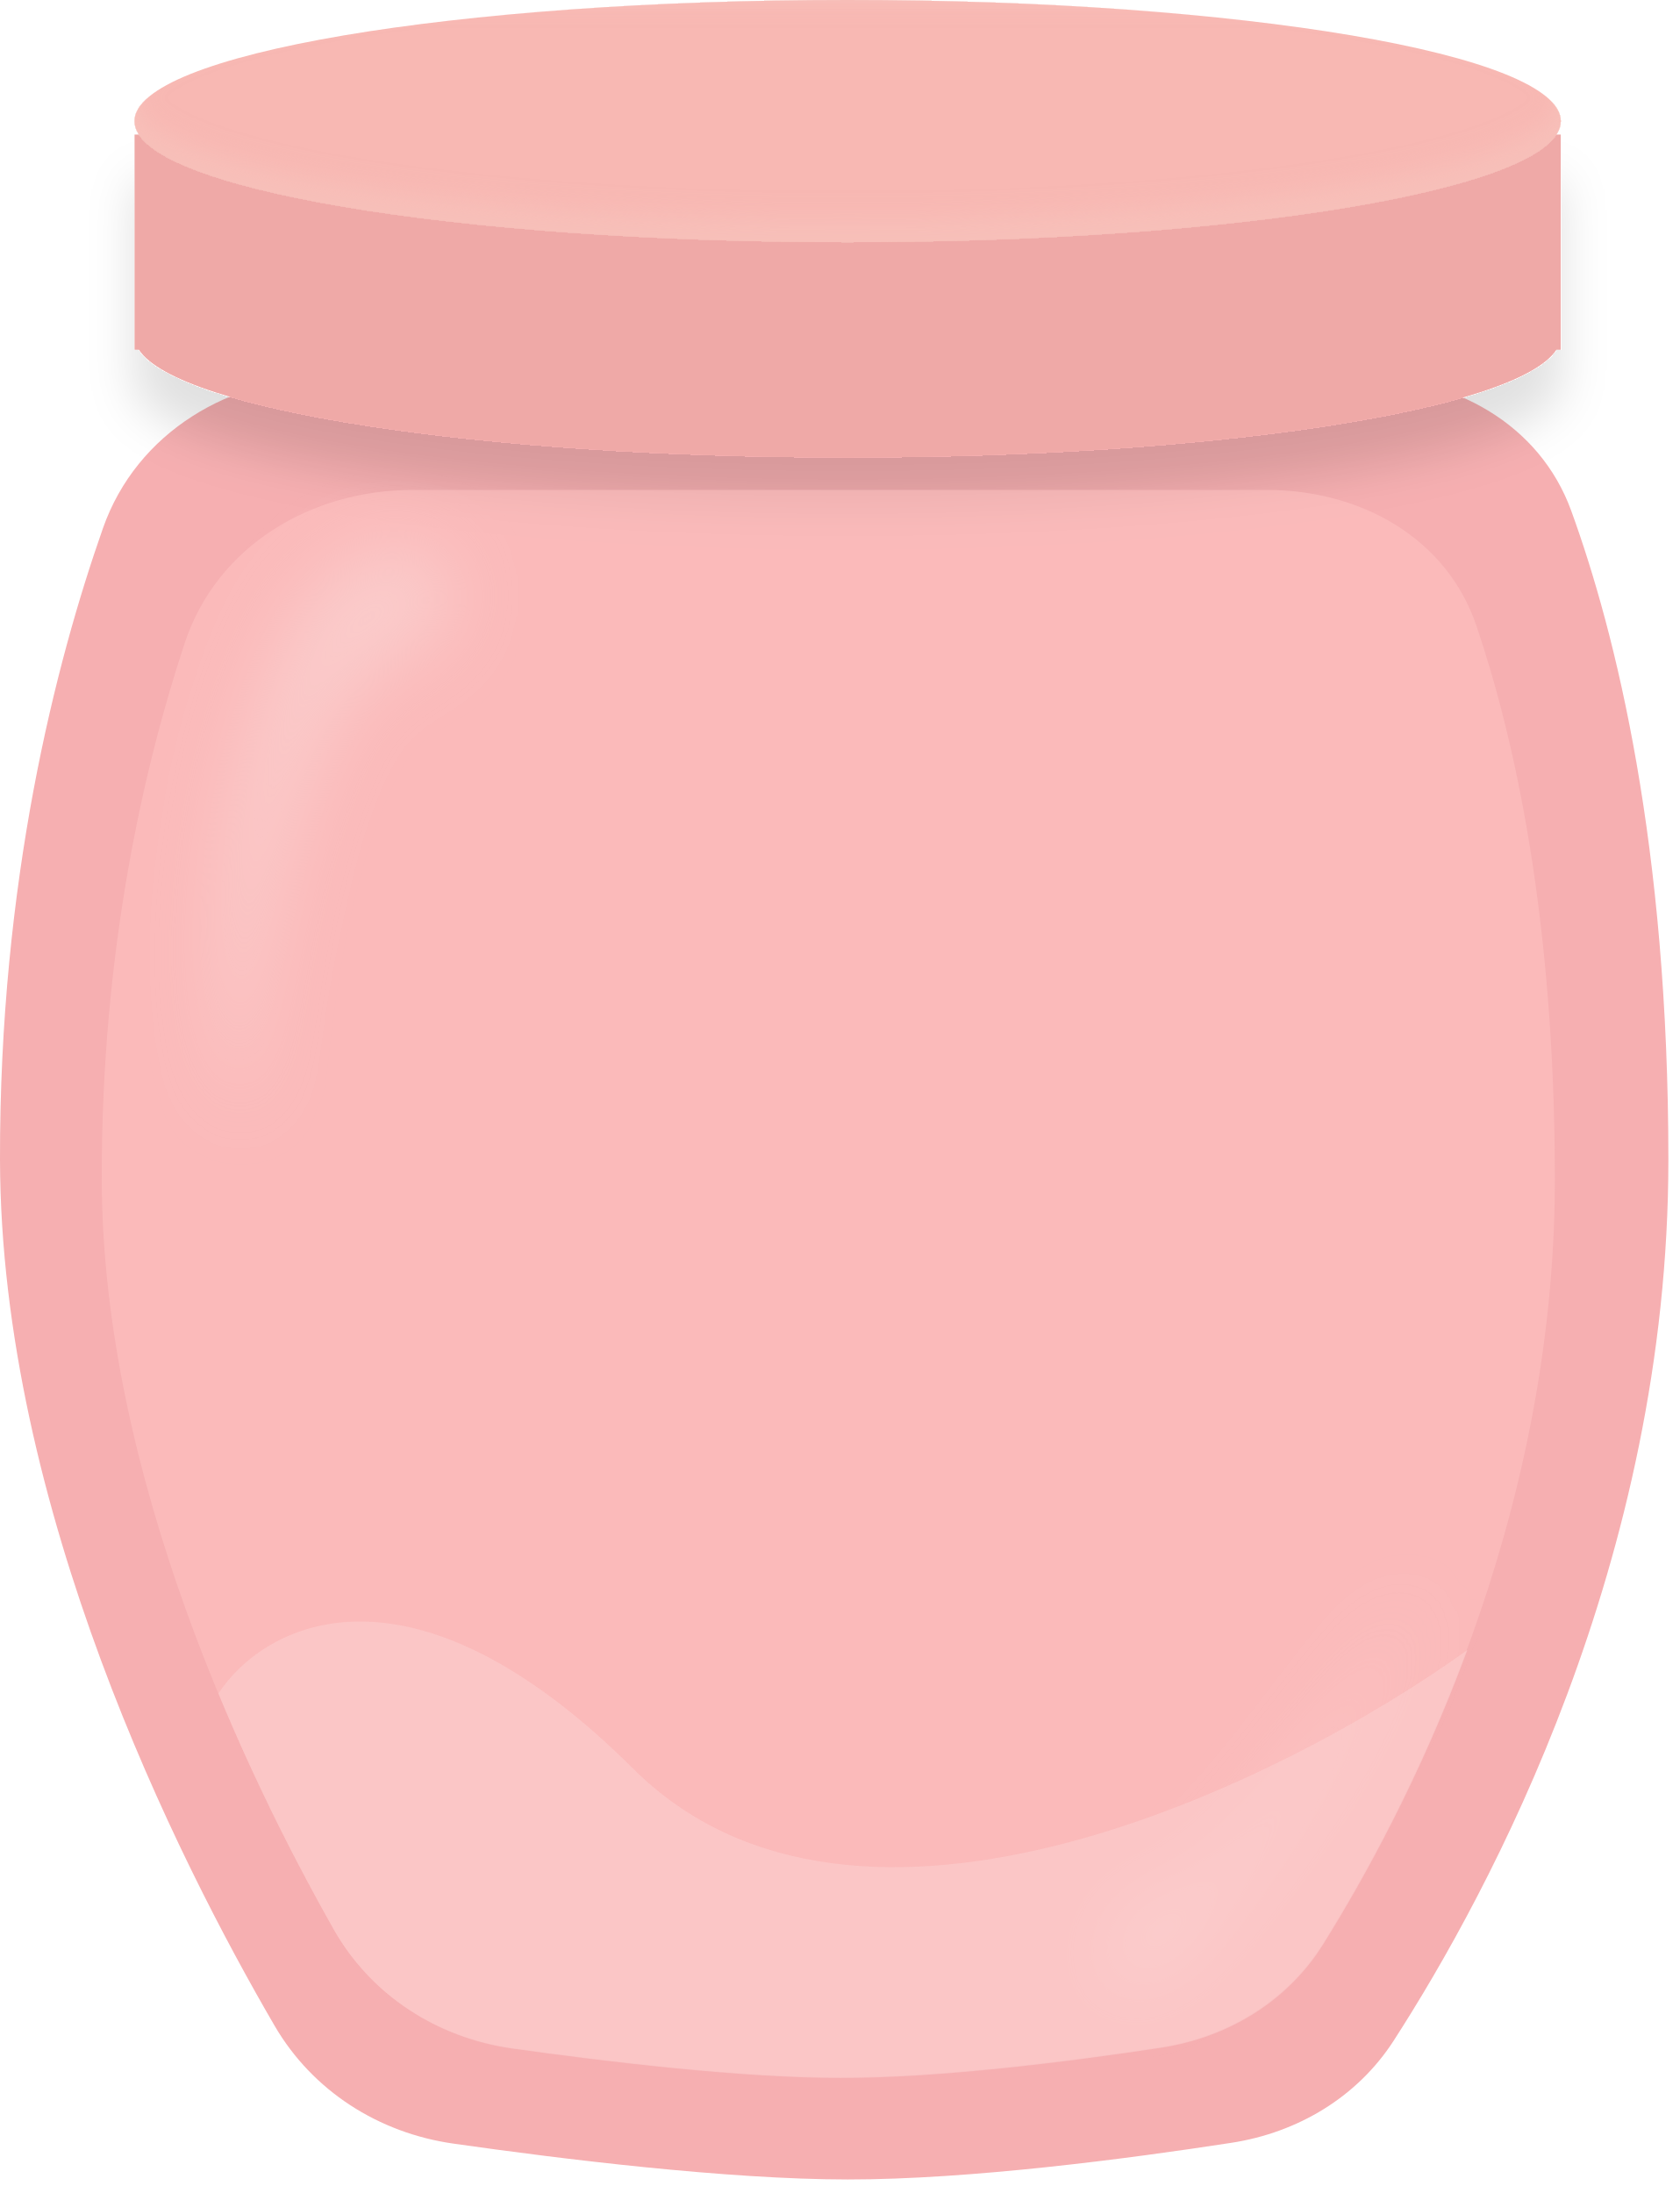
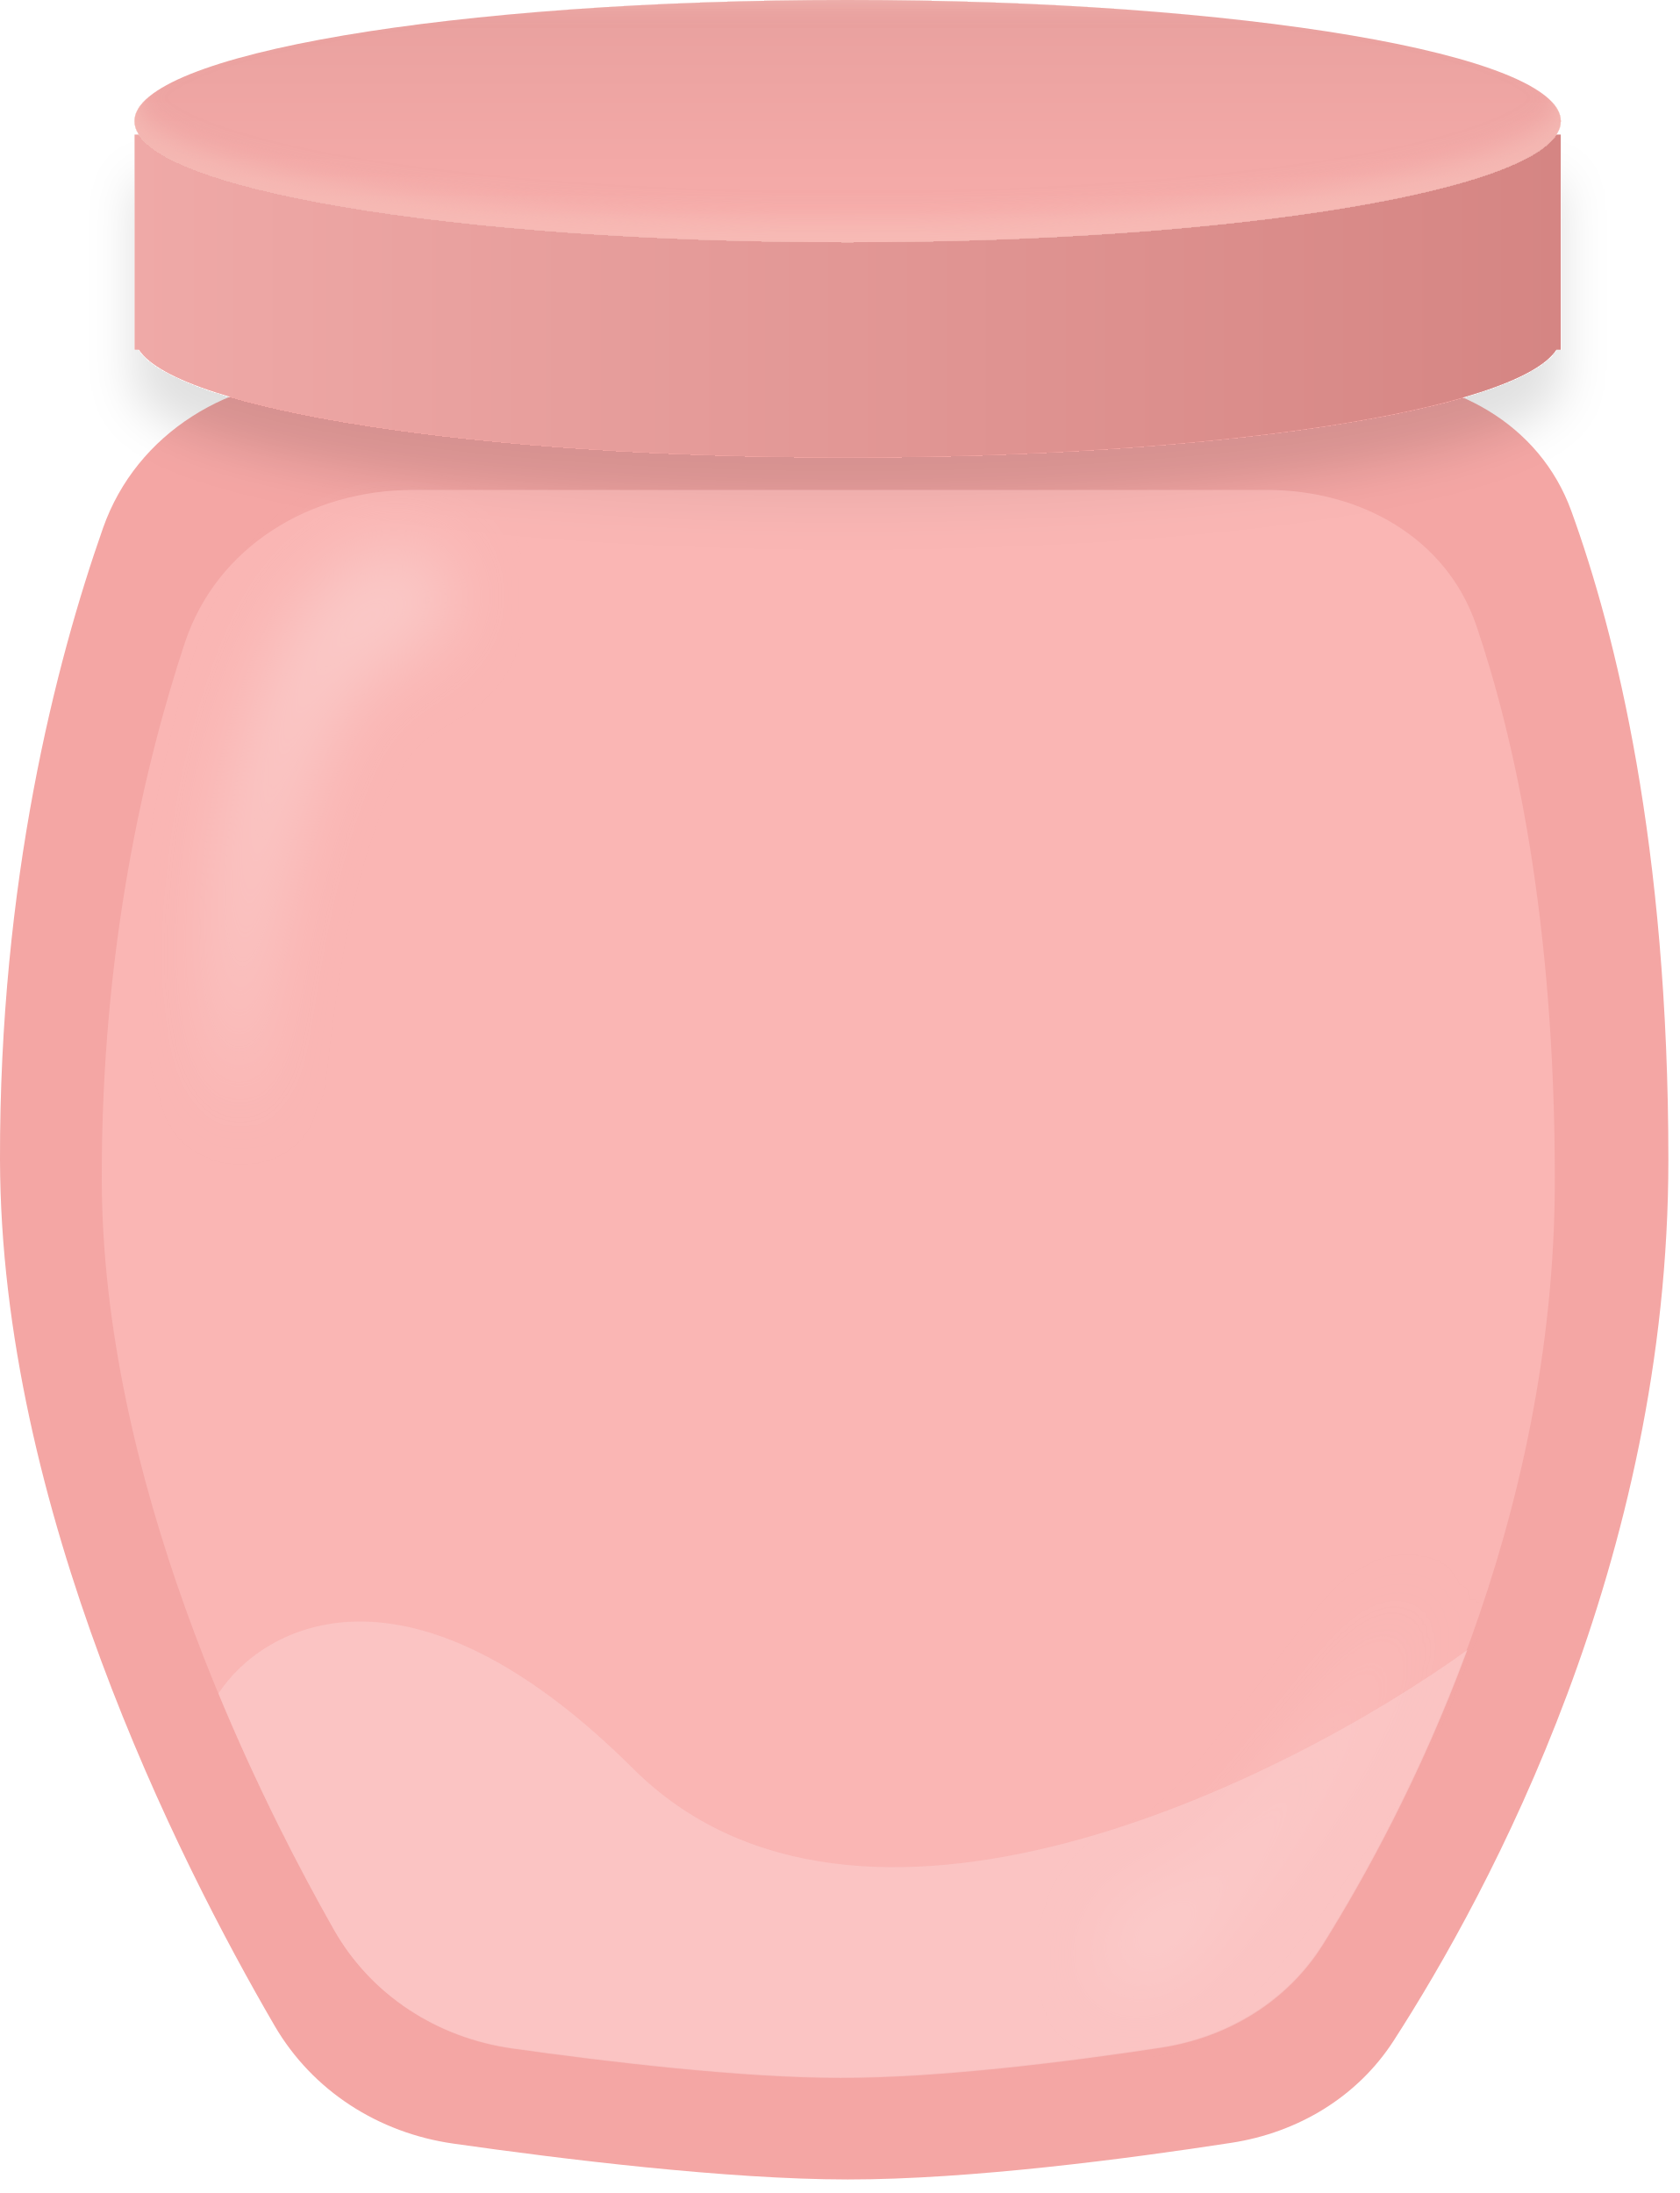
<svg xmlns="http://www.w3.org/2000/svg" width="72" height="94" viewBox="0 0 72 94" fill="none">
-   <path d="M4.412 22.643C5.858 18.528 9.868 16.148 14.229 16.148H58.322C62.296 16.148 65.984 18.158 67.342 21.893C69.258 27.164 71.506 36.221 71.506 49.708C71.506 66.894 63.853 81.079 59.735 87.467C58.175 89.887 55.627 91.409 52.781 91.848C48.394 92.525 41.573 93.424 36.33 93.42C31.182 93.417 24.122 92.552 19.425 91.882C16.225 91.426 13.394 89.622 11.768 86.829C7.605 79.679 0.03 64.625 0 49.708C-0.024 37.792 2.383 28.42 4.412 22.643Z" fill="#F6AFB1" />
-   <g filter="url(#filter0_f_244_11091)">
-     <path d="M10.431 47.898C8.285 40.979 10.215 32.664 11.448 29.372C12.121 27.576 12.549 26.199 14.129 24.783C18.472 20.892 22.061 26.311 16.849 28.332C12.68 29.95 10.833 42.05 10.431 47.898Z" fill="#F6F6F6" fill-opacity="0.5" />
+   <path d="M4.412 22.643C5.858 18.528 9.868 16.148 14.229 16.148H58.322C62.296 16.148 65.984 18.158 67.342 21.893C69.258 27.164 71.506 36.221 71.506 49.708C71.506 66.894 63.853 81.079 59.735 87.467C58.175 89.887 55.627 91.409 52.781 91.848C48.394 92.525 41.573 93.424 36.33 93.42C31.182 93.417 24.122 92.552 19.425 91.882C16.225 91.426 13.394 89.622 11.768 86.829C7.605 79.679 0.03 64.625 0 49.708C-0.024 37.792 2.383 28.42 4.412 22.643Z" fill="#F4A6A4" />
+   <g filter="url(#filter0_f_549_13168)">
+     <path d="M10.431 47.899C8.285 40.98 10.215 32.665 11.448 29.373C12.121 27.577 12.549 26.2 14.129 24.784C18.472 20.893 22.061 26.312 16.849 28.333C12.68 29.951 10.833 42.051 10.431 47.899Z" fill="#F6F6F6" fill-opacity="0.5" />
  </g>
-   <g filter="url(#filter1_f_244_11091)">
-     <path d="M60.898 68.286C58.234 74.305 53.838 80.07 51.974 82.201C50.956 83.363 50.2 84.282 49.12 84.856C46.153 86.435 47.734 81.1 50.058 81.242C51.918 81.355 58.059 72.652 60.898 68.286Z" fill="#F6F6F6" fill-opacity="0.5" />
+   <g filter="url(#filter1_f_549_13168)">
+     <path d="M60.898 68.287C58.234 74.306 53.838 80.071 51.974 82.201C50.956 83.364 50.2 84.283 49.12 84.857C46.153 86.436 47.734 81.101 50.058 81.243C51.918 81.356 58.059 72.653 60.898 68.287Z" fill="#F6F6F6" fill-opacity="0.5" />
  </g>
-   <g filter="url(#filter2_d_244_11091)">
-     <path d="M66.893 14.993H66.706C65.016 17.588 52.062 19.607 36.331 19.607C20.6 19.607 7.646 17.588 5.956 14.993H5.767V5.767H66.893V14.993Z" fill="#EFA9A7" />
+   <g filter="url(#filter2_d_549_13168)">
+     <path d="M66.893 14.993H66.706C65.016 17.588 52.062 19.607 36.331 19.607C20.6 19.607 7.646 17.588 5.956 14.993H5.767V5.767H66.893V14.993Z" fill="url(#paint0_linear_549_13168)" />
  </g>
-   <g filter="url(#filter3_i_244_11091)">
-     <path d="M66.893 5.19C66.893 8.056 53.21 10.38 36.33 10.38C19.451 10.38 5.767 8.056 5.767 5.19C5.767 2.324 19.451 0 36.33 0C53.21 0 66.893 2.324 66.893 5.19Z" fill="#F8B8B3" />
+   <g filter="url(#filter3_i_549_13168)">
+     <path d="M66.893 5.19C66.893 8.056 53.21 10.38 36.33 10.38C19.451 10.38 5.767 8.056 5.767 5.19C5.767 2.324 19.451 0 36.33 0C53.21 0 66.893 2.324 66.893 5.19Z" fill="url(#paint1_linear_549_13168)" />
  </g>
  <path d="M7.917 27.565C9.294 23.405 13.321 21 17.703 21H54.298C58.294 21 61.996 23.039 63.279 26.823C64.883 31.554 66.64 39.304 66.64 50.553C66.64 65.268 60.339 77.483 56.693 83.32C55.16 85.774 52.6 87.317 49.74 87.753C45.917 88.335 40.34 89.049 36.002 89.046C31.756 89.043 26.017 88.36 21.947 87.787C18.733 87.334 15.894 85.513 14.294 82.688C10.615 76.193 4.386 63.316 4.361 50.553C4.341 40.622 6.217 32.698 7.917 27.565Z" fill="#FFC6C5" fill-opacity="0.5" />
  <path d="M36.019 89.071C40.357 89.074 45.934 88.359 49.757 87.777C52.617 87.342 55.177 85.798 56.71 83.345C58.486 80.501 60.892 76.145 62.893 70.723C54.991 76.419 36.778 85.412 27.14 75.813C17.502 66.215 11.272 69.663 9.362 72.587C11.053 76.676 12.876 80.18 14.311 82.713C15.91 85.537 18.75 87.359 21.964 87.811C26.034 88.384 31.773 89.068 36.019 89.071Z" fill="#FDD3D2" fill-opacity="0.5" />
  <defs>
-     <filter id="filter0_f_244_11091" x="6.466" y="20.411" width="15.966" height="30.487" filterUnits="userSpaceOnUse" color-interpolation-filters="sRGB">
+     <filter id="filter0_f_549_13168" x="6.466" y="20.412" width="15.966" height="30.487" filterUnits="userSpaceOnUse" color-interpolation-filters="sRGB">
      <feFlood flood-opacity="0" result="BackgroundImageFix" />
      <feBlend mode="normal" in="SourceGraphic" in2="BackgroundImageFix" result="shape" />
-       <feGaussianBlur stdDeviation="1.5" result="effect1_foregroundBlur_244_11091" />
+       <feGaussianBlur stdDeviation="1.5" result="effect1_foregroundBlur_549_13168" />
    </filter>
-     <filter id="filter1_f_244_11091" x="44.498" y="65.286" width="19.399" height="22.862" filterUnits="userSpaceOnUse" color-interpolation-filters="sRGB">
+     <filter id="filter1_f_549_13168" x="44.498" y="65.287" width="19.399" height="22.862" filterUnits="userSpaceOnUse" color-interpolation-filters="sRGB">
      <feFlood flood-opacity="0" result="BackgroundImageFix" />
      <feBlend mode="normal" in="SourceGraphic" in2="BackgroundImageFix" result="shape" />
-       <feGaussianBlur stdDeviation="1.5" result="effect1_foregroundBlur_244_11091" />
+       <feGaussianBlur stdDeviation="1.5" result="effect1_foregroundBlur_549_13168" />
    </filter>
-     <filter id="filter2_d_244_11091" x="3.767" y="5.767" width="65.126" height="17.841" filterUnits="userSpaceOnUse" color-interpolation-filters="sRGB">
+     <filter id="filter2_d_549_13168" x="3.767" y="5.767" width="65.126" height="17.841" filterUnits="userSpaceOnUse" color-interpolation-filters="sRGB">
      <feFlood flood-opacity="0" result="BackgroundImageFix" />
      <feColorMatrix in="SourceAlpha" type="matrix" values="0 0 0 0 0 0 0 0 0 0 0 0 0 0 0 0 0 0 127 0" result="hardAlpha" />
      <feOffset dy="2" />
      <feGaussianBlur stdDeviation="1" />
      <feComposite in2="hardAlpha" operator="out" />
      <feColorMatrix type="matrix" values="0 0 0 0 0 0 0 0 0 0 0 0 0 0 0 0 0 0 0.12 0" />
-       <feBlend mode="normal" in2="BackgroundImageFix" result="effect1_dropShadow_244_11091" />
-       <feBlend mode="normal" in="SourceGraphic" in2="effect1_dropShadow_244_11091" result="shape" />
+       <feBlend mode="normal" in2="BackgroundImageFix" result="effect1_dropShadow_549_13168" />
+       <feBlend mode="normal" in="SourceGraphic" in2="effect1_dropShadow_549_13168" result="shape" />
    </filter>
-     <filter id="filter3_i_244_11091" x="5.767" y="-1" width="61.127" height="11.38" filterUnits="userSpaceOnUse" color-interpolation-filters="sRGB">
+     <filter id="filter3_i_549_13168" x="5.767" y="-1" width="61.127" height="11.38" filterUnits="userSpaceOnUse" color-interpolation-filters="sRGB">
      <feFlood flood-opacity="0" result="BackgroundImageFix" />
      <feBlend mode="normal" in="SourceGraphic" in2="BackgroundImageFix" result="shape" />
      <feColorMatrix in="SourceAlpha" type="matrix" values="0 0 0 0 0 0 0 0 0 0 0 0 0 0 0 0 0 0 127 0" result="hardAlpha" />
      <feOffset dy="-1" />
      <feGaussianBlur stdDeviation="0.5" />
      <feComposite in2="hardAlpha" operator="arithmetic" k2="-1" k3="1" />
      <feColorMatrix type="matrix" values="0 0 0 0 0.969 0 0 0 0 0.78 0 0 0 0 0.749 0 0 0 0.5 0" />
-       <feBlend mode="normal" in2="shape" result="effect1_innerShadow_244_11091" />
+       <feBlend mode="normal" in2="shape" result="effect1_innerShadow_549_13168" />
    </filter>
+     <linearGradient id="paint0_linear_549_13168" x1="5.767" y1="12.687" x2="66.893" y2="12.687" gradientUnits="userSpaceOnUse">
+       <stop stop-color="#EFA9A7" />
+       <stop offset="1" stop-color="#D58583" />
+     </linearGradient>
+     <linearGradient id="paint1_linear_549_13168" x1="36.33" y1="10.38" x2="36.33" y2="0" gradientUnits="userSpaceOnUse">
+       <stop stop-color="#F8ADAB" />
+       <stop offset="1" stop-color="#E8A09E" />
+     </linearGradient>
  </defs>
</svg>
